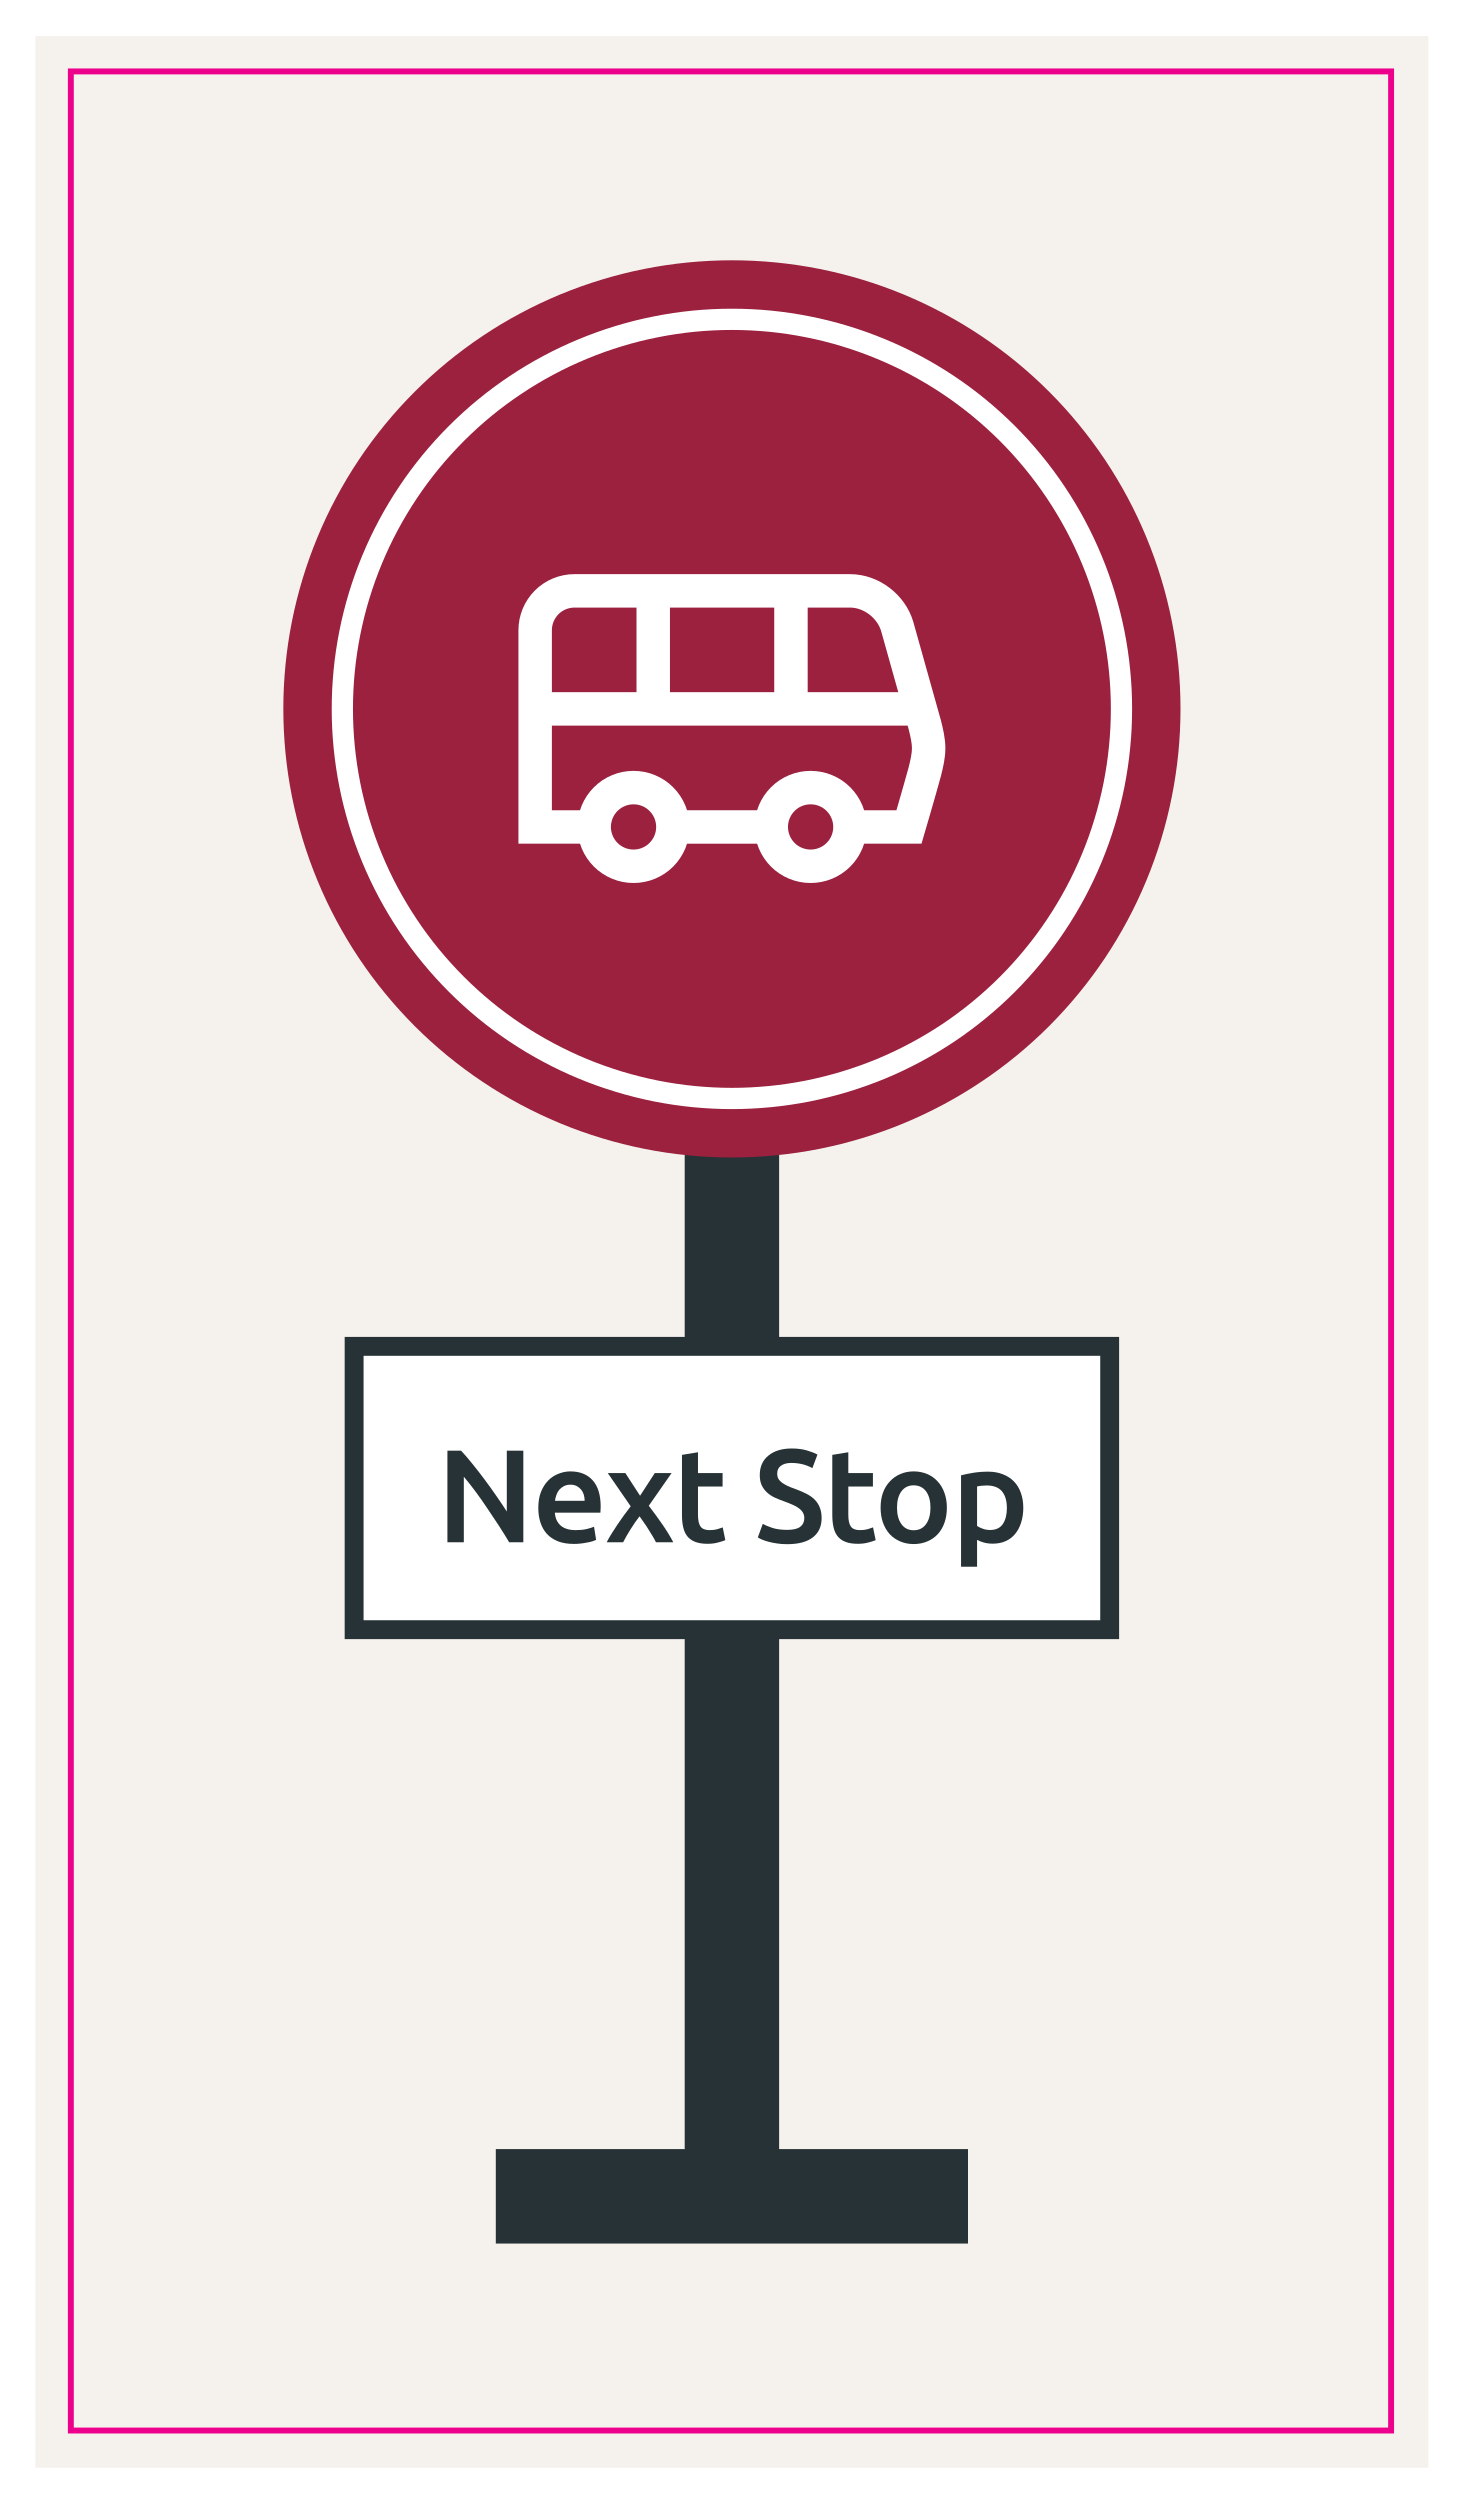
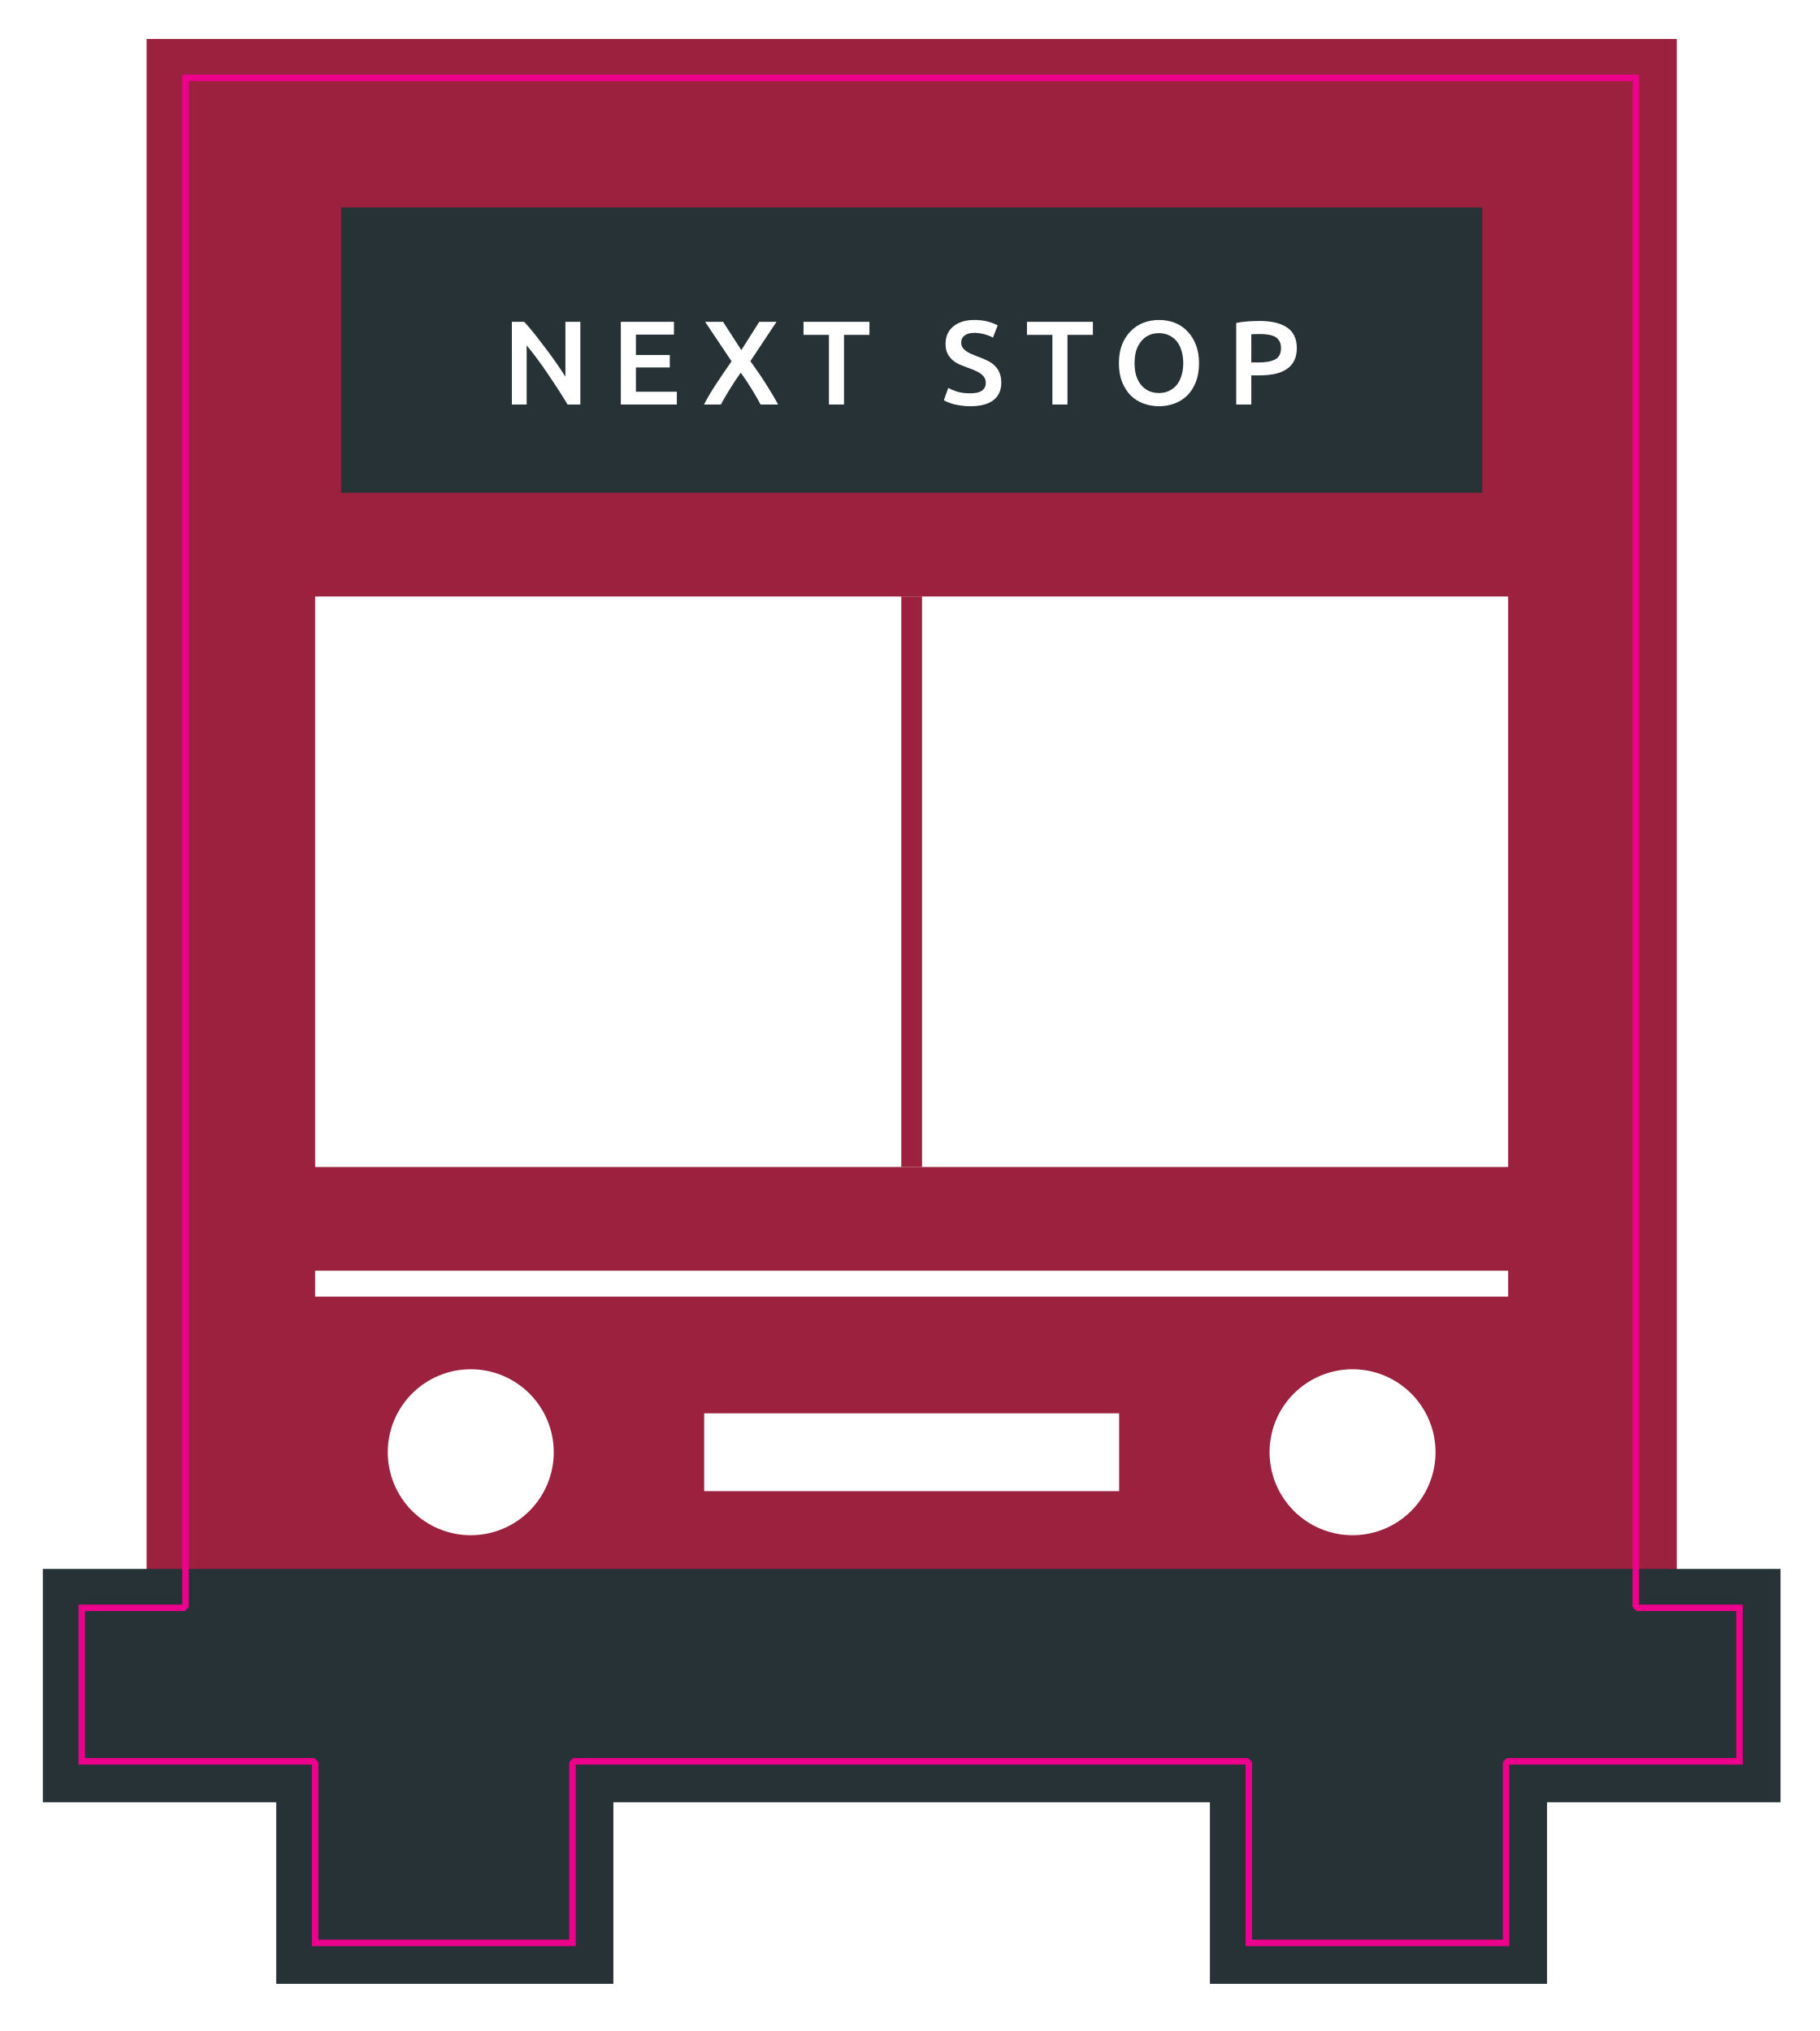
- <svg xmlns="http://www.w3.org/2000/svg" xmlns:xlink="http://www.w3.org/1999/xlink" width="175.92" height="300" viewBox="0 0 175.92 300">
+ <svg xmlns="http://www.w3.org/2000/svg" xmlns:xlink="http://www.w3.org/1999/xlink" width="198" height="221.04" viewBox="0 0 198 221.04">
  <defs>
    <g>
      <g id="glyph-0-0">
-         <path d="M 8.719 0 C 8.363 -0.602 7.961 -1.25 7.516 -1.938 C 7.066 -2.633 6.602 -3.332 6.125 -4.031 C 5.656 -4.738 5.176 -5.422 4.688 -6.078 C 4.195 -6.742 3.727 -7.336 3.281 -7.859 L 3.281 0 L 1.312 0 L 1.312 -10.984 L 2.953 -10.984 C 3.367 -10.547 3.82 -10.02 4.312 -9.406 C 4.801 -8.801 5.289 -8.172 5.781 -7.516 C 6.27 -6.859 6.742 -6.195 7.203 -5.531 C 7.66 -4.875 8.07 -4.258 8.438 -3.688 L 8.438 -10.984 L 10.422 -10.984 L 10.422 0 Z M 8.719 0 " />
+         <path d="M 7.141 0 C 6.848 -0.488 6.52 -1.016 6.156 -1.578 C 5.789 -2.148 5.41 -2.723 5.016 -3.297 C 4.629 -3.879 4.234 -4.441 3.828 -4.984 C 3.43 -5.523 3.051 -6.008 2.688 -6.438 L 2.688 0 L 1.078 0 L 1.078 -9 L 2.422 -9 C 2.766 -8.633 3.133 -8.203 3.531 -7.703 C 3.926 -7.203 4.328 -6.68 4.734 -6.141 C 5.141 -5.609 5.531 -5.07 5.906 -4.531 C 6.281 -3.988 6.613 -3.488 6.906 -3.031 L 6.906 -9 L 8.531 -9 L 8.531 0 Z M 7.141 0 " />
      </g>
      <g id="glyph-0-1">
-         <path d="M 0.766 -4.109 C 0.766 -4.836 0.867 -5.473 1.078 -6.016 C 1.297 -6.566 1.582 -7.023 1.938 -7.391 C 2.301 -7.766 2.719 -8.039 3.188 -8.219 C 3.656 -8.406 4.129 -8.5 4.609 -8.5 C 5.754 -8.5 6.645 -8.145 7.281 -7.438 C 7.926 -6.727 8.25 -5.672 8.25 -4.266 C 8.25 -4.16 8.242 -4.039 8.234 -3.906 C 8.234 -3.781 8.227 -3.66 8.219 -3.547 L 2.75 -3.547 C 2.801 -2.879 3.035 -2.363 3.453 -2 C 3.867 -1.633 4.473 -1.453 5.266 -1.453 C 5.734 -1.453 6.16 -1.492 6.547 -1.578 C 6.93 -1.672 7.234 -1.766 7.453 -1.859 L 7.703 -0.281 C 7.598 -0.227 7.453 -0.172 7.266 -0.109 C 7.086 -0.055 6.879 -0.008 6.641 0.031 C 6.398 0.082 6.141 0.125 5.859 0.156 C 5.586 0.188 5.312 0.203 5.031 0.203 C 4.301 0.203 3.664 0.098 3.125 -0.109 C 2.582 -0.328 2.133 -0.629 1.781 -1.016 C 1.438 -1.41 1.18 -1.867 1.016 -2.391 C 0.848 -2.91 0.766 -3.484 0.766 -4.109 Z M 6.328 -4.969 C 6.328 -5.227 6.289 -5.477 6.219 -5.719 C 6.145 -5.957 6.035 -6.16 5.891 -6.328 C 5.742 -6.504 5.566 -6.645 5.359 -6.75 C 5.16 -6.852 4.914 -6.906 4.625 -6.906 C 4.332 -6.906 4.07 -6.848 3.844 -6.734 C 3.625 -6.617 3.438 -6.473 3.281 -6.297 C 3.133 -6.117 3.02 -5.91 2.938 -5.672 C 2.852 -5.441 2.797 -5.207 2.766 -4.969 Z M 6.328 -4.969 " />
+         <path d="M 1.078 0 L 1.078 -9 L 6.859 -9 L 6.859 -7.609 L 2.719 -7.609 L 2.719 -5.391 L 6.406 -5.391 L 6.406 -4.031 L 2.719 -4.031 L 2.719 -1.391 L 7.172 -1.391 L 7.172 0 Z M 1.078 0 " />
      </g>
      <g id="glyph-0-2">
-         <path d="M 4.203 -5.578 L 5.969 -8.297 L 7.984 -8.297 L 5.25 -4.375 C 5.82 -3.633 6.367 -2.883 6.891 -2.125 C 7.41 -1.375 7.844 -0.664 8.188 0 L 6.109 0 C 6.016 -0.195 5.891 -0.426 5.734 -0.688 C 5.578 -0.945 5.41 -1.219 5.234 -1.5 C 5.066 -1.781 4.883 -2.055 4.688 -2.328 C 4.5 -2.609 4.316 -2.867 4.141 -3.109 C 3.766 -2.629 3.398 -2.102 3.047 -1.531 C 2.691 -0.957 2.398 -0.445 2.172 0 L 0.203 0 C 0.359 -0.312 0.547 -0.645 0.766 -1 C 0.992 -1.363 1.234 -1.734 1.484 -2.109 C 1.742 -2.492 2.008 -2.875 2.281 -3.25 C 2.551 -3.625 2.816 -3.977 3.078 -4.312 L 0.328 -8.297 L 2.438 -8.297 Z M 4.203 -5.578 " />
+         <path d="M 6.422 0 C 6.16 -0.508 5.836 -1.07 5.453 -1.688 C 5.078 -2.301 4.68 -2.895 4.266 -3.469 C 4.098 -3.238 3.91 -2.969 3.703 -2.656 C 3.504 -2.344 3.301 -2.023 3.094 -1.703 C 2.895 -1.379 2.707 -1.066 2.531 -0.766 C 2.352 -0.461 2.211 -0.207 2.109 0 L 0.266 0 C 0.648 -0.738 1.098 -1.492 1.609 -2.266 C 2.117 -3.035 2.672 -3.848 3.266 -4.703 L 0.391 -9 L 2.344 -9 L 4.328 -5.922 L 6.281 -9 L 8.156 -9 L 5.312 -4.719 C 5.969 -3.82 6.547 -2.973 7.047 -2.172 C 7.555 -1.379 7.984 -0.656 8.328 0 Z M 6.422 0 " />
      </g>
      <g id="glyph-0-3">
-         <path d="M 1.125 -10.484 L 3.047 -10.797 L 3.047 -8.297 L 6 -8.297 L 6 -6.688 L 3.047 -6.688 L 3.047 -3.312 C 3.047 -2.645 3.148 -2.164 3.359 -1.875 C 3.566 -1.594 3.926 -1.453 4.438 -1.453 C 4.789 -1.453 5.098 -1.488 5.359 -1.562 C 5.629 -1.645 5.848 -1.719 6.016 -1.781 L 6.328 -0.25 C 6.109 -0.156 5.816 -0.062 5.453 0.031 C 5.098 0.133 4.676 0.188 4.188 0.188 C 3.594 0.188 3.098 0.109 2.703 -0.047 C 2.305 -0.203 1.988 -0.43 1.75 -0.734 C 1.52 -1.035 1.359 -1.398 1.266 -1.828 C 1.172 -2.254 1.125 -2.742 1.125 -3.297 Z M 1.125 -10.484 " />
+         <path d="M 7.344 -9 L 7.344 -7.578 L 4.578 -7.578 L 4.578 0 L 2.938 0 L 2.938 -7.578 L 0.172 -7.578 L 0.172 -9 Z M 7.344 -9 " />
      </g>
      <g id="glyph-0-4">
</g>
      <g id="glyph-0-5">
-         <path d="M 3.984 -1.484 C 4.703 -1.484 5.223 -1.602 5.547 -1.844 C 5.879 -2.094 6.047 -2.441 6.047 -2.891 C 6.047 -3.148 5.988 -3.375 5.875 -3.562 C 5.758 -3.758 5.598 -3.93 5.391 -4.078 C 5.191 -4.234 4.941 -4.375 4.641 -4.5 C 4.348 -4.633 4.008 -4.77 3.625 -4.906 C 3.25 -5.039 2.883 -5.188 2.531 -5.344 C 2.176 -5.508 1.863 -5.711 1.594 -5.953 C 1.32 -6.203 1.102 -6.492 0.938 -6.828 C 0.781 -7.172 0.703 -7.582 0.703 -8.062 C 0.703 -9.051 1.047 -9.828 1.734 -10.391 C 2.422 -10.961 3.352 -11.25 4.531 -11.25 C 5.219 -11.25 5.828 -11.172 6.359 -11.016 C 6.898 -10.859 7.32 -10.691 7.625 -10.516 L 7.016 -8.891 C 6.648 -9.098 6.254 -9.254 5.828 -9.359 C 5.398 -9.461 4.957 -9.516 4.5 -9.516 C 3.957 -9.516 3.535 -9.398 3.234 -9.172 C 2.941 -8.953 2.797 -8.645 2.797 -8.25 C 2.797 -8 2.844 -7.785 2.938 -7.609 C 3.039 -7.441 3.18 -7.289 3.359 -7.156 C 3.547 -7.02 3.766 -6.891 4.016 -6.766 C 4.266 -6.648 4.539 -6.539 4.844 -6.438 C 5.352 -6.25 5.812 -6.055 6.219 -5.859 C 6.625 -5.66 6.969 -5.426 7.25 -5.156 C 7.531 -4.883 7.742 -4.566 7.891 -4.203 C 8.047 -3.836 8.125 -3.398 8.125 -2.891 C 8.125 -1.891 7.77 -1.117 7.062 -0.578 C 6.363 -0.035 5.336 0.234 3.984 0.234 C 3.523 0.234 3.109 0.203 2.734 0.141 C 2.359 0.086 2.023 0.02 1.734 -0.062 C 1.441 -0.145 1.191 -0.227 0.984 -0.312 C 0.773 -0.406 0.602 -0.492 0.469 -0.578 L 1.062 -2.203 C 1.344 -2.047 1.727 -1.883 2.219 -1.719 C 2.707 -1.562 3.297 -1.484 3.984 -1.484 Z M 3.984 -1.484 " />
+         <path d="M 3.266 -1.219 C 3.848 -1.219 4.273 -1.316 4.547 -1.516 C 4.816 -1.711 4.953 -1.992 4.953 -2.359 C 4.953 -2.578 4.906 -2.766 4.812 -2.922 C 4.719 -3.078 4.586 -3.219 4.422 -3.344 C 4.254 -3.469 4.047 -3.582 3.797 -3.688 C 3.555 -3.801 3.281 -3.91 2.969 -4.016 C 2.656 -4.129 2.352 -4.25 2.062 -4.375 C 1.781 -4.508 1.523 -4.676 1.297 -4.875 C 1.078 -5.082 0.898 -5.32 0.766 -5.594 C 0.641 -5.875 0.578 -6.207 0.578 -6.594 C 0.578 -7.406 0.859 -8.039 1.422 -8.5 C 1.984 -8.969 2.75 -9.203 3.719 -9.203 C 4.281 -9.203 4.781 -9.141 5.219 -9.016 C 5.656 -8.891 6 -8.754 6.25 -8.609 L 5.734 -7.281 C 5.441 -7.445 5.117 -7.57 4.766 -7.656 C 4.422 -7.75 4.062 -7.797 3.688 -7.797 C 3.25 -7.797 2.906 -7.703 2.656 -7.516 C 2.406 -7.336 2.281 -7.082 2.281 -6.75 C 2.281 -6.551 2.32 -6.379 2.406 -6.234 C 2.488 -6.098 2.602 -5.973 2.75 -5.859 C 2.906 -5.742 3.082 -5.641 3.281 -5.547 C 3.488 -5.453 3.711 -5.359 3.953 -5.266 C 4.379 -5.109 4.758 -4.953 5.094 -4.797 C 5.426 -4.641 5.707 -4.445 5.938 -4.219 C 6.164 -4 6.336 -3.738 6.453 -3.438 C 6.578 -3.145 6.641 -2.785 6.641 -2.359 C 6.641 -1.547 6.352 -0.914 5.781 -0.469 C 5.207 -0.031 4.367 0.188 3.266 0.188 C 2.891 0.188 2.547 0.16 2.234 0.109 C 1.93 0.066 1.66 0.016 1.422 -0.047 C 1.18 -0.117 0.973 -0.191 0.797 -0.266 C 0.629 -0.336 0.492 -0.406 0.391 -0.469 L 0.875 -1.812 C 1.102 -1.676 1.414 -1.539 1.812 -1.406 C 2.219 -1.281 2.703 -1.219 3.266 -1.219 Z M 3.266 -1.219 " />
      </g>
      <g id="glyph-0-6">
-         <path d="M 8.719 -4.156 C 8.719 -3.5 8.625 -2.898 8.438 -2.359 C 8.25 -1.816 7.977 -1.352 7.625 -0.969 C 7.281 -0.594 6.859 -0.301 6.359 -0.094 C 5.867 0.113 5.328 0.219 4.734 0.219 C 4.148 0.219 3.613 0.113 3.125 -0.094 C 2.633 -0.301 2.211 -0.594 1.859 -0.969 C 1.516 -1.352 1.242 -1.816 1.047 -2.359 C 0.859 -2.898 0.766 -3.5 0.766 -4.156 C 0.766 -4.812 0.859 -5.406 1.047 -5.938 C 1.242 -6.469 1.52 -6.922 1.875 -7.297 C 2.227 -7.68 2.648 -7.977 3.141 -8.188 C 3.629 -8.395 4.16 -8.5 4.734 -8.5 C 5.316 -8.5 5.852 -8.395 6.344 -8.188 C 6.844 -7.977 7.266 -7.68 7.609 -7.297 C 7.961 -6.922 8.234 -6.469 8.422 -5.938 C 8.617 -5.406 8.719 -4.812 8.719 -4.156 Z M 6.75 -4.156 C 6.75 -4.977 6.57 -5.629 6.219 -6.109 C 5.863 -6.586 5.367 -6.828 4.734 -6.828 C 4.109 -6.828 3.617 -6.586 3.266 -6.109 C 2.91 -5.629 2.734 -4.977 2.734 -4.156 C 2.734 -3.32 2.91 -2.66 3.266 -2.172 C 3.617 -1.68 4.109 -1.438 4.734 -1.438 C 5.367 -1.438 5.863 -1.68 6.219 -2.172 C 6.57 -2.66 6.75 -3.32 6.75 -4.156 Z M 6.75 -4.156 " />
+         <path d="M 2.422 -4.5 C 2.422 -4.008 2.477 -3.562 2.594 -3.156 C 2.719 -2.758 2.895 -2.422 3.125 -2.141 C 3.352 -1.859 3.629 -1.641 3.953 -1.484 C 4.285 -1.328 4.66 -1.25 5.078 -1.25 C 5.484 -1.25 5.848 -1.328 6.172 -1.484 C 6.504 -1.641 6.785 -1.859 7.016 -2.141 C 7.242 -2.422 7.414 -2.758 7.531 -3.156 C 7.656 -3.562 7.719 -4.008 7.719 -4.5 C 7.719 -5 7.656 -5.445 7.531 -5.844 C 7.414 -6.25 7.242 -6.594 7.016 -6.875 C 6.785 -7.156 6.504 -7.375 6.172 -7.531 C 5.848 -7.688 5.484 -7.766 5.078 -7.766 C 4.66 -7.766 4.285 -7.688 3.953 -7.531 C 3.629 -7.375 3.352 -7.148 3.125 -6.859 C 2.895 -6.578 2.719 -6.238 2.594 -5.844 C 2.477 -5.445 2.422 -5 2.422 -4.5 Z M 9.438 -4.5 C 9.438 -3.727 9.32 -3.047 9.094 -2.453 C 8.863 -1.867 8.551 -1.379 8.156 -0.984 C 7.758 -0.598 7.297 -0.305 6.766 -0.109 C 6.242 0.086 5.688 0.188 5.094 0.188 C 4.488 0.188 3.922 0.086 3.391 -0.109 C 2.859 -0.305 2.395 -0.598 2 -0.984 C 1.613 -1.379 1.301 -1.867 1.062 -2.453 C 0.832 -3.047 0.719 -3.727 0.719 -4.5 C 0.719 -5.27 0.832 -5.945 1.062 -6.531 C 1.301 -7.113 1.617 -7.602 2.016 -8 C 2.422 -8.406 2.883 -8.707 3.406 -8.906 C 3.938 -9.102 4.5 -9.203 5.094 -9.203 C 5.676 -9.203 6.234 -9.102 6.766 -8.906 C 7.297 -8.707 7.754 -8.406 8.141 -8 C 8.535 -7.602 8.848 -7.113 9.078 -6.531 C 9.316 -5.945 9.438 -5.27 9.438 -4.5 Z M 9.438 -4.5 " />
      </g>
      <g id="glyph-0-7">
-         <path d="M 6.719 -4.109 C 6.719 -4.961 6.523 -5.625 6.141 -6.094 C 5.754 -6.57 5.133 -6.812 4.281 -6.812 C 4.102 -6.812 3.914 -6.801 3.719 -6.781 C 3.52 -6.77 3.328 -6.738 3.141 -6.688 L 3.141 -1.953 C 3.305 -1.836 3.531 -1.727 3.812 -1.625 C 4.094 -1.52 4.391 -1.469 4.703 -1.469 C 5.398 -1.469 5.91 -1.707 6.234 -2.188 C 6.555 -2.664 6.719 -3.305 6.719 -4.109 Z M 8.688 -4.141 C 8.688 -3.504 8.602 -2.922 8.438 -2.391 C 8.281 -1.867 8.047 -1.414 7.734 -1.031 C 7.43 -0.645 7.051 -0.348 6.594 -0.141 C 6.133 0.066 5.613 0.172 5.031 0.172 C 4.633 0.172 4.27 0.125 3.938 0.031 C 3.613 -0.062 3.348 -0.164 3.141 -0.281 L 3.141 2.938 L 1.219 2.938 L 1.219 -8.031 C 1.613 -8.133 2.094 -8.234 2.656 -8.328 C 3.227 -8.422 3.832 -8.469 4.469 -8.469 C 5.125 -8.469 5.711 -8.363 6.234 -8.156 C 6.754 -7.957 7.195 -7.672 7.562 -7.297 C 7.926 -6.922 8.203 -6.469 8.391 -5.938 C 8.586 -5.406 8.688 -4.805 8.688 -4.141 Z M 8.688 -4.141 " />
+         <path d="M 3.625 -9.094 C 4.926 -9.094 5.926 -8.852 6.625 -8.375 C 7.32 -7.895 7.672 -7.148 7.672 -6.141 C 7.672 -5.609 7.578 -5.156 7.391 -4.781 C 7.203 -4.406 6.93 -4.098 6.578 -3.859 C 6.223 -3.617 5.789 -3.441 5.281 -3.328 C 4.77 -3.223 4.188 -3.172 3.531 -3.172 L 2.719 -3.172 L 2.719 0 L 1.078 0 L 1.078 -8.875 C 1.461 -8.957 1.883 -9.016 2.344 -9.047 C 2.801 -9.078 3.227 -9.094 3.625 -9.094 Z M 3.734 -7.672 C 3.316 -7.672 2.977 -7.66 2.719 -7.641 L 2.719 -4.578 L 3.5 -4.578 C 4.289 -4.578 4.895 -4.688 5.312 -4.906 C 5.738 -5.125 5.953 -5.539 5.953 -6.156 C 5.953 -6.445 5.895 -6.691 5.781 -6.891 C 5.676 -7.086 5.523 -7.242 5.328 -7.359 C 5.129 -7.473 4.891 -7.551 4.609 -7.594 C 4.336 -7.645 4.047 -7.672 3.734 -7.672 Z M 3.734 -7.672 " />
      </g>
    </g>
  </defs>
-   <path fill-rule="nonzero" fill="rgb(96.078%, 94.899%, 93.329%)" fill-opacity="1" stroke-width="3" stroke-linecap="butt" stroke-linejoin="miter" stroke="rgb(96.078%, 94.899%, 93.329%)" stroke-opacity="1" stroke-miterlimit="4" d="M 0 0 L 56 0 L 56 100 L 0 100 Z M 0 0 " transform="matrix(2.833203, 0, 0, 2.833203, 8.499609, 8.570301)" />
-   <path fill-rule="nonzero" fill="rgb(96.078%, 94.899%, 93.329%)" fill-opacity="1" d="M 8.5 8.57 L 167.16 8.57 L 167.16 291.891 L 8.5 291.891 Z M 8.5 8.57 " />
-   <path fill-rule="nonzero" fill="rgb(15.289%, 19.609%, 21.179%)" fill-opacity="1" d="M 82.164 133.23 L 93.496 133.23 L 93.496 263.559 L 82.164 263.559 Z M 82.164 133.23 " />
-   <path fill-rule="nonzero" fill="rgb(15.289%, 19.609%, 21.179%)" fill-opacity="1" d="M 59.496 257.891 L 116.16 257.891 L 116.16 269.227 L 59.496 269.227 Z M 59.496 257.891 " />
-   <path fill-rule="nonzero" fill="rgb(61.179%, 12.939%, 24.309%)" fill-opacity="1" d="M 141.66 85.066 C 141.66 86.828 141.574 88.59 141.402 90.344 C 141.227 92.098 140.969 93.84 140.625 95.57 C 140.281 97.297 139.855 99.008 139.344 100.691 C 138.832 102.379 138.238 104.039 137.562 105.668 C 136.887 107.297 136.137 108.887 135.305 110.441 C 134.473 111.996 133.566 113.508 132.59 114.973 C 131.609 116.441 130.559 117.855 129.441 119.215 C 128.324 120.578 127.141 121.883 125.895 123.133 C 124.648 124.379 123.344 125.559 121.98 126.68 C 120.617 127.797 119.203 128.848 117.734 129.824 C 116.27 130.805 114.762 131.711 113.203 132.543 C 111.648 133.371 110.059 134.125 108.43 134.801 C 106.801 135.477 105.145 136.066 103.457 136.578 C 101.77 137.09 100.059 137.52 98.332 137.863 C 96.602 138.207 94.859 138.465 93.105 138.637 C 91.352 138.812 89.594 138.898 87.828 138.898 C 86.066 138.898 84.309 138.812 82.555 138.637 C 80.797 138.465 79.055 138.207 77.328 137.863 C 75.598 137.52 73.891 137.09 72.203 136.578 C 70.516 136.066 68.859 135.477 67.23 134.801 C 65.602 134.125 64.008 133.371 62.453 132.543 C 60.898 131.711 59.387 130.805 57.922 129.824 C 56.457 128.848 55.043 127.797 53.68 126.68 C 52.316 125.559 51.012 124.379 49.766 123.133 C 48.52 121.883 47.336 120.578 46.219 119.215 C 45.098 117.855 44.051 116.441 43.07 114.973 C 42.09 113.508 41.188 111.996 40.355 110.441 C 39.523 108.887 38.77 107.297 38.098 105.668 C 37.422 104.039 36.828 102.379 36.316 100.691 C 35.805 99.008 35.375 97.297 35.031 95.57 C 34.688 93.84 34.43 92.098 34.258 90.344 C 34.086 88.59 34 86.828 34 85.066 C 34 83.305 34.086 81.547 34.258 79.789 C 34.43 78.035 34.688 76.293 35.031 74.566 C 35.375 72.836 35.805 71.129 36.316 69.441 C 36.828 67.754 37.422 66.094 38.098 64.465 C 38.77 62.836 39.523 61.246 40.355 59.691 C 41.188 58.137 42.09 56.625 43.07 55.16 C 44.051 53.695 45.098 52.281 46.219 50.918 C 47.336 49.555 48.52 48.25 49.766 47.004 C 51.012 45.758 52.316 44.574 53.68 43.453 C 55.043 42.336 56.457 41.289 57.922 40.309 C 59.387 39.328 60.898 38.422 62.453 37.594 C 64.008 36.762 65.602 36.008 67.23 35.332 C 68.859 34.66 70.516 34.066 72.203 33.555 C 73.891 33.043 75.598 32.613 77.328 32.27 C 79.055 31.926 80.797 31.668 82.555 31.496 C 84.309 31.324 86.066 31.234 87.828 31.234 C 89.594 31.234 91.352 31.324 93.105 31.496 C 94.859 31.668 96.602 31.926 98.332 32.27 C 100.059 32.613 101.77 33.043 103.457 33.555 C 105.145 34.066 106.801 34.66 108.43 35.332 C 110.059 36.008 111.648 36.762 113.203 37.594 C 114.762 38.422 116.27 39.328 117.734 40.309 C 119.203 41.289 120.617 42.336 121.98 43.453 C 123.344 44.574 124.648 45.758 125.895 47.004 C 127.141 48.25 128.324 49.555 129.441 50.918 C 130.559 52.281 131.609 53.695 132.59 55.16 C 133.566 56.625 134.473 58.137 135.305 59.691 C 136.137 61.246 136.887 62.836 137.562 64.465 C 138.238 66.094 138.832 67.754 139.344 69.441 C 139.855 71.129 140.281 72.836 140.625 74.566 C 140.969 76.293 141.227 78.035 141.402 79.789 C 141.574 81.547 141.66 83.305 141.66 85.066 Z M 141.66 85.066 " />
-   <path fill="none" stroke-width="0.9" stroke-linecap="butt" stroke-linejoin="miter" stroke="rgb(100%, 100%, 100%)" stroke-opacity="1" stroke-miterlimit="4" d="M 44.5 27 C 44.5 27.54 44.474 28.079 44.42 28.617 C 44.368 29.155 44.288 29.688 44.183 30.219 C 44.077 30.749 43.946 31.273 43.789 31.79 C 43.633 32.307 43.451 32.815 43.244 33.314 C 43.038 33.814 42.806 34.302 42.552 34.779 C 42.297 35.254 42.02 35.718 41.719 36.167 C 41.419 36.617 41.098 37.05 40.754 37.467 C 40.412 37.885 40.05 38.285 39.668 38.667 C 39.285 39.05 38.885 39.411 38.467 39.755 C 38.049 40.098 37.616 40.419 37.167 40.72 C 36.717 41.019 36.254 41.297 35.778 41.551 C 35.301 41.806 34.813 42.038 34.314 42.245 C 33.815 42.451 33.306 42.632 32.789 42.789 C 32.272 42.946 31.748 43.077 31.219 43.184 C 30.69 43.288 30.155 43.368 29.617 43.421 C 29.079 43.473 28.54 43.501 28 43.501 C 27.459 43.501 26.92 43.473 26.382 43.421 C 25.845 43.368 25.311 43.288 24.782 43.184 C 24.251 43.077 23.727 42.946 23.21 42.789 C 22.693 42.632 22.185 42.451 21.686 42.245 C 21.186 42.038 20.699 41.806 20.222 41.551 C 19.745 41.297 19.282 41.019 18.834 40.72 C 18.384 40.419 17.95 40.098 17.532 39.755 C 17.114 39.411 16.715 39.05 16.333 38.667 C 15.951 38.285 15.588 37.885 15.245 37.467 C 14.903 37.05 14.58 36.617 14.281 36.167 C 13.981 35.718 13.703 35.254 13.448 34.779 C 13.193 34.302 12.963 33.814 12.756 33.314 C 12.549 32.815 12.367 32.307 12.21 31.79 C 12.053 31.273 11.922 30.749 11.817 30.219 C 11.711 29.688 11.633 29.155 11.579 28.617 C 11.526 28.079 11.5 27.54 11.5 27 C 11.5 26.459 11.526 25.92 11.579 25.383 C 11.633 24.845 11.711 24.311 11.817 23.781 C 11.922 23.251 12.053 22.727 12.21 22.21 C 12.367 21.693 12.549 21.184 12.756 20.685 C 12.963 20.186 13.193 19.698 13.448 19.222 C 13.703 18.745 13.981 18.282 14.281 17.833 C 14.58 17.383 14.903 16.95 15.245 16.532 C 15.588 16.115 15.951 15.715 16.333 15.333 C 16.715 14.951 17.114 14.588 17.532 14.245 C 17.95 13.902 18.384 13.581 18.834 13.281 C 19.282 12.981 19.745 12.704 20.222 12.449 C 20.699 12.194 21.186 11.963 21.686 11.757 C 22.185 11.55 22.693 11.368 23.21 11.211 C 23.727 11.053 24.251 10.922 24.782 10.818 C 25.311 10.711 25.845 10.633 26.382 10.579 C 26.92 10.527 27.459 10.5 28 10.5 C 28.54 10.5 29.079 10.527 29.617 10.579 C 30.155 10.633 30.69 10.711 31.219 10.818 C 31.748 10.922 32.272 11.053 32.789 11.211 C 33.306 11.368 33.815 11.55 34.314 11.757 C 34.813 11.963 35.301 12.194 35.778 12.449 C 36.254 12.704 36.717 12.981 37.167 13.281 C 37.616 13.581 38.049 13.902 38.467 14.245 C 38.885 14.588 39.285 14.951 39.668 15.333 C 40.05 15.715 40.412 16.115 40.754 16.532 C 41.098 16.95 41.419 17.383 41.719 17.833 C 42.02 18.282 42.297 18.745 42.552 19.222 C 42.806 19.698 43.038 20.186 43.244 20.685 C 43.451 21.184 43.633 21.693 43.789 22.21 C 43.946 22.727 44.077 23.251 44.183 23.781 C 44.288 24.311 44.368 24.845 44.42 25.383 C 44.474 25.92 44.5 26.459 44.5 27 Z M 44.5 27 " transform="matrix(2.833203, 0, 0, 2.833203, 8.499609, 8.570301)" />
-   <path fill="none" stroke-width="1.7" stroke-linecap="butt" stroke-linejoin="miter" stroke="rgb(100%, 100%, 100%)" stroke-opacity="1" stroke-miterlimit="4" d="M 8.001 6.001 L 8.001 12 " transform="matrix(2.361003, 0, 0, 2.361003, 59.49727, 56.73475)" />
-   <path fill="none" stroke-width="1.7" stroke-linecap="butt" stroke-linejoin="miter" stroke="rgb(100%, 100%, 100%)" stroke-opacity="1" stroke-miterlimit="4" d="M 15.001 6.001 L 15.001 12 " transform="matrix(2.361003, 0, 0, 2.361003, 59.49727, 56.73475)" />
-   <path fill="none" stroke-width="1.7" stroke-linecap="butt" stroke-linejoin="miter" stroke="rgb(100%, 100%, 100%)" stroke-opacity="1" stroke-miterlimit="4" d="M 2 12 L 21.6 12 " transform="matrix(2.361003, 0, 0, 2.361003, 59.49727, 56.73475)" />
-   <path fill="none" stroke-width="1.7" stroke-linecap="butt" stroke-linejoin="miter" stroke="rgb(100%, 100%, 100%)" stroke-opacity="1" stroke-miterlimit="4" d="M 18 18.001 L 21 18.001 C 21 18.001 21.5 16.3 21.801 15.2 C 21.9 14.799 21.999 14.401 21.999 14 C 21.999 13.6 21.9 13.199 21.801 12.801 L 20.399 7.801 C 20.1 6.8 19.101 6.001 18 6.001 L 4 6.001 C 3.869 6.001 3.739 6.012 3.61 6.039 C 3.481 6.064 3.356 6.102 3.234 6.153 C 3.113 6.203 2.997 6.264 2.888 6.337 C 2.779 6.409 2.678 6.494 2.585 6.586 C 2.493 6.679 2.41 6.78 2.337 6.889 C 2.264 6.998 2.203 7.112 2.152 7.235 C 2.102 7.356 2.064 7.481 2.038 7.61 C 2.013 7.738 2 7.869 2 7.999 L 2 18.001 L 4.999 18.001 " transform="matrix(2.361003, 0, 0, 2.361003, 59.49727, 56.73475)" />
-   <path fill="none" stroke-width="1.7" stroke-linecap="butt" stroke-linejoin="miter" stroke="rgb(100%, 100%, 100%)" stroke-opacity="1" stroke-miterlimit="4" d="M 9 18.001 C 9 18.131 8.987 18.262 8.962 18.389 C 8.935 18.519 8.897 18.644 8.848 18.765 C 8.798 18.887 8.735 19.002 8.662 19.111 C 8.59 19.22 8.507 19.321 8.414 19.414 C 8.322 19.506 8.221 19.591 8.111 19.663 C 8.002 19.736 7.886 19.797 7.766 19.847 C 7.643 19.898 7.519 19.936 7.39 19.961 C 7.261 19.988 7.132 19.999 7 19.999 C 6.869 19.999 6.738 19.988 6.609 19.961 C 6.482 19.936 6.356 19.898 6.235 19.847 C 6.113 19.797 5.999 19.736 5.889 19.663 C 5.78 19.591 5.679 19.506 5.585 19.414 C 5.492 19.321 5.41 19.22 5.337 19.111 C 5.264 19.002 5.203 18.887 5.152 18.765 C 5.102 18.644 5.064 18.519 5.039 18.389 C 5.013 18.262 4.999 18.131 4.999 18.001 C 4.999 17.868 5.013 17.739 5.039 17.61 C 5.064 17.481 5.102 17.355 5.152 17.235 C 5.203 17.114 5.264 16.998 5.337 16.889 C 5.41 16.78 5.492 16.679 5.585 16.586 C 5.679 16.493 5.78 16.411 5.889 16.336 C 5.999 16.263 6.113 16.202 6.235 16.153 C 6.356 16.101 6.482 16.063 6.609 16.038 C 6.738 16.014 6.869 16 7 16 C 7.132 16 7.261 16.014 7.39 16.038 C 7.519 16.063 7.643 16.101 7.766 16.153 C 7.886 16.202 8.002 16.263 8.111 16.336 C 8.221 16.411 8.322 16.493 8.414 16.586 C 8.507 16.679 8.59 16.78 8.662 16.889 C 8.735 16.998 8.798 17.114 8.848 17.235 C 8.897 17.355 8.935 17.481 8.962 17.61 C 8.987 17.739 9 17.868 9 18.001 Z M 9 18.001 " transform="matrix(2.361003, 0, 0, 2.361003, 59.49727, 56.73475)" />
-   <path fill="none" stroke-width="1.7" stroke-linecap="butt" stroke-linejoin="miter" stroke="rgb(100%, 100%, 100%)" stroke-opacity="1" stroke-miterlimit="4" d="M 9 18.001 L 14 18.001 " transform="matrix(2.361003, 0, 0, 2.361003, 59.49727, 56.73475)" />
-   <path fill="none" stroke-width="1.7" stroke-linecap="butt" stroke-linejoin="miter" stroke="rgb(100%, 100%, 100%)" stroke-opacity="1" stroke-miterlimit="4" d="M 18 18.001 C 18 18.131 17.987 18.262 17.962 18.389 C 17.936 18.519 17.898 18.644 17.848 18.765 C 17.797 18.887 17.736 19.002 17.663 19.111 C 17.59 19.22 17.507 19.321 17.415 19.414 C 17.322 19.506 17.221 19.591 17.112 19.663 C 17.003 19.736 16.887 19.797 16.766 19.847 C 16.644 19.898 16.52 19.936 16.391 19.961 C 16.261 19.988 16.131 19.999 16 19.999 C 15.869 19.999 15.739 19.988 15.61 19.961 C 15.481 19.936 15.356 19.898 15.234 19.847 C 15.113 19.797 14.997 19.736 14.888 19.663 C 14.779 19.591 14.678 19.506 14.585 19.414 C 14.493 19.321 14.41 19.22 14.337 19.111 C 14.264 19.002 14.203 18.887 14.152 18.765 C 14.102 18.644 14.064 18.519 14.038 18.389 C 14.013 18.262 14 18.131 14 18.001 C 14 17.868 14.013 17.739 14.038 17.61 C 14.064 17.481 14.102 17.355 14.152 17.235 C 14.203 17.114 14.264 16.998 14.337 16.889 C 14.41 16.78 14.493 16.679 14.585 16.586 C 14.678 16.493 14.779 16.411 14.888 16.336 C 14.997 16.263 15.113 16.202 15.234 16.153 C 15.356 16.101 15.481 16.063 15.61 16.038 C 15.739 16.014 15.869 16 16 16 C 16.131 16 16.261 16.014 16.391 16.038 C 16.52 16.063 16.644 16.101 16.766 16.153 C 16.887 16.202 17.003 16.263 17.112 16.336 C 17.221 16.411 17.322 16.493 17.415 16.586 C 17.507 16.679 17.59 16.78 17.663 16.889 C 17.736 16.998 17.797 17.114 17.848 17.235 C 17.898 17.355 17.936 17.481 17.962 17.61 C 17.987 17.739 18 17.868 18 18.001 Z M 18 18.001 " transform="matrix(2.361003, 0, 0, 2.361003, 59.49727, 56.73475)" />
-   <path fill-rule="nonzero" fill="rgb(100%, 100%, 100%)" fill-opacity="1" stroke-width="0.8" stroke-linecap="butt" stroke-linejoin="miter" stroke="rgb(15.289%, 19.609%, 21.179%)" stroke-opacity="1" stroke-miterlimit="4" d="M 11.999 54 L 44 54 L 44 66 L 11.999 66 Z M 11.999 54 " transform="matrix(2.833203, 0, 0, 2.833203, 8.499609, 8.570301)" />
-   <g fill="rgb(15.289%, 19.609%, 21.179%)" fill-opacity="1">
-     <use xlink:href="#glyph-0-0" x="52.378" y="185.068" />
+   <path fill-rule="nonzero" fill="rgb(61.179%, 12.939%, 24.309%)" fill-opacity="1" stroke-width="3" stroke-linecap="butt" stroke-linejoin="miter" stroke="rgb(61.179%, 12.939%, 24.309%)" stroke-opacity="1" stroke-miterlimit="4" d="M 4 0 L 60.001 0 L 60.001 61.999 L 4 61.999 Z M 4 0 " transform="matrix(2.822232, 0, 0, 2.822232, 8.894808, 8.472462)" />
+   <path fill-rule="nonzero" fill="rgb(61.179%, 12.939%, 24.309%)" fill-opacity="1" d="M 20.184 8.473 L 178.23 8.473 L 178.23 183.449 L 20.184 183.449 Z M 20.184 8.473 " />
+   <path fill-rule="nonzero" fill="rgb(15.289%, 19.609%, 21.179%)" fill-opacity="1" d="M 37.117 22.582 L 161.297 22.582 L 161.297 53.629 L 37.117 53.629 Z M 37.117 22.582 " />
+   <g fill="rgb(100%, 100%, 100%)" fill-opacity="1">
+     <use xlink:href="#glyph-0-0" x="54.622" y="44.025" />
  </g>
-   <g fill="rgb(15.289%, 19.609%, 21.179%)" fill-opacity="1">
-     <use xlink:href="#glyph-0-1" x="63.831" y="185.068" />
+   <g fill="rgb(100%, 100%, 100%)" fill-opacity="1">
+     <use xlink:href="#glyph-0-1" x="66.481" y="44.025" />
  </g>
-   <g fill="rgb(15.289%, 19.609%, 21.179%)" fill-opacity="1">
-     <use xlink:href="#glyph-0-2" x="72.604" y="185.068" />
+   <g fill="rgb(100%, 100%, 100%)" fill-opacity="1">
+     <use xlink:href="#glyph-0-2" x="76.342" y="44.025" />
  </g>
-   <g fill="rgb(15.289%, 19.609%, 21.179%)" fill-opacity="1">
-     <use xlink:href="#glyph-0-3" x="80.711" y="185.068" />
+   <g fill="rgb(100%, 100%, 100%)" fill-opacity="1">
+     <use xlink:href="#glyph-0-3" x="87.267" y="44.025" />
  </g>
-   <g fill="rgb(15.289%, 19.609%, 21.179%)" fill-opacity="1">
-     <use xlink:href="#glyph-0-4" x="87.057" y="185.068" />
+   <g fill="rgb(100%, 100%, 100%)" fill-opacity="1">
+     <use xlink:href="#glyph-0-4" x="97.038" y="44.025" />
  </g>
-   <g fill="rgb(15.289%, 19.609%, 21.179%)" fill-opacity="1">
-     <use xlink:href="#glyph-0-5" x="90.469" y="185.068" />
+   <g fill="rgb(100%, 100%, 100%)" fill-opacity="1">
+     <use xlink:href="#glyph-0-5" x="102.318" y="44.025" />
  </g>
-   <g fill="rgb(15.289%, 19.609%, 21.179%)" fill-opacity="1">
-     <use xlink:href="#glyph-0-3" x="98.75" y="185.068" />
+   <g fill="rgb(100%, 100%, 100%)" fill-opacity="1">
+     <use xlink:href="#glyph-0-3" x="111.583" y="44.025" />
  </g>
-   <g fill="rgb(15.289%, 19.609%, 21.179%)" fill-opacity="1">
-     <use xlink:href="#glyph-0-6" x="104.906" y="185.068" />
+   <g fill="rgb(100%, 100%, 100%)" fill-opacity="1">
+     <use xlink:href="#glyph-0-6" x="121.041" y="44.025" />
  </g>
-   <g fill="rgb(15.289%, 19.609%, 21.179%)" fill-opacity="1">
-     <use xlink:href="#glyph-0-7" x="114.107" y="185.068" />
+   <g fill="rgb(100%, 100%, 100%)" fill-opacity="1">
+     <use xlink:href="#glyph-0-7" x="133.446" y="44.025" />
  </g>
-   <path fill="none" stroke-width="0.25" stroke-linecap="butt" stroke-linejoin="miter" stroke="rgb(92.549%, 0%, 54.9%)" stroke-opacity="1" stroke-miterlimit="4" d="M 8 8 L 8 107.92 L 63.92 107.92 L 63.92 8 Z M 8 8 " transform="matrix(2.833203, 0, 0, 2.833203, -14.16601, -14.09532)" />
+   <path fill-rule="nonzero" fill="rgb(100%, 100%, 100%)" fill-opacity="1" d="M 34.293 64.918 L 164.117 64.918 L 164.117 127.008 L 34.293 127.008 Z M 34.293 64.918 " />
+   <path fill-rule="nonzero" fill="rgb(61.179%, 12.939%, 24.309%)" fill-opacity="1" d="M 98.078 64.918 L 100.336 64.918 L 100.336 127.008 L 98.078 127.008 Z M 98.078 64.918 " />
+   <path fill-rule="nonzero" fill="rgb(100%, 100%, 100%)" fill-opacity="1" d="M 34.293 138.297 L 164.117 138.297 L 164.117 141.117 L 34.293 141.117 Z M 34.293 138.297 " />
+   <path fill-rule="nonzero" fill="rgb(100%, 100%, 100%)" fill-opacity="1" d="M 60.258 158.051 C 60.258 158.645 60.203 159.23 60.086 159.812 C 59.969 160.395 59.801 160.957 59.57 161.508 C 59.344 162.055 59.066 162.574 58.738 163.066 C 58.406 163.562 58.035 164.016 57.613 164.438 C 57.195 164.855 56.738 165.23 56.246 165.559 C 55.754 165.891 55.23 166.168 54.684 166.395 C 54.137 166.621 53.57 166.793 52.988 166.91 C 52.41 167.023 51.82 167.082 51.227 167.082 C 50.637 167.082 50.047 167.023 49.465 166.91 C 48.887 166.793 48.32 166.621 47.773 166.395 C 47.223 166.168 46.703 165.891 46.211 165.559 C 45.719 165.23 45.262 164.855 44.844 164.438 C 44.422 164.016 44.047 163.562 43.719 163.066 C 43.391 162.574 43.113 162.055 42.883 161.508 C 42.656 160.957 42.488 160.395 42.371 159.812 C 42.254 159.23 42.195 158.645 42.195 158.051 C 42.195 157.457 42.254 156.871 42.371 156.289 C 42.488 155.707 42.656 155.141 42.883 154.594 C 43.113 154.047 43.391 153.527 43.719 153.035 C 44.047 152.539 44.422 152.086 44.844 151.664 C 45.262 151.246 45.719 150.871 46.211 150.543 C 46.703 150.211 47.223 149.934 47.773 149.707 C 48.32 149.48 48.887 149.309 49.465 149.191 C 50.047 149.078 50.637 149.02 51.227 149.02 C 51.82 149.02 52.41 149.078 52.988 149.191 C 53.57 149.309 54.137 149.48 54.684 149.707 C 55.23 149.934 55.754 150.211 56.246 150.543 C 56.738 150.871 57.195 151.246 57.613 151.664 C 58.035 152.086 58.406 152.539 58.738 153.035 C 59.066 153.527 59.344 154.047 59.57 154.594 C 59.801 155.141 59.969 155.707 60.086 156.289 C 60.203 156.871 60.258 157.457 60.258 158.051 Z M 60.258 158.051 " />
+   <path fill-rule="nonzero" fill="rgb(100%, 100%, 100%)" fill-opacity="1" d="M 156.215 158.051 C 156.215 158.645 156.156 159.23 156.043 159.812 C 155.926 160.395 155.754 160.957 155.527 161.508 C 155.301 162.055 155.023 162.574 154.691 163.066 C 154.363 163.562 153.988 164.016 153.57 164.438 C 153.152 164.855 152.695 165.23 152.203 165.559 C 151.707 165.891 151.188 166.168 150.641 166.395 C 150.094 166.621 149.527 166.793 148.945 166.91 C 148.363 167.023 147.777 167.082 147.184 167.082 C 146.59 167.082 146.004 167.023 145.422 166.91 C 144.84 166.793 144.277 166.621 143.727 166.395 C 143.18 166.168 142.66 165.891 142.168 165.559 C 141.672 165.23 141.219 164.855 140.797 164.438 C 140.379 164.016 140.004 163.562 139.676 163.066 C 139.344 162.574 139.066 162.055 138.84 161.508 C 138.613 160.957 138.441 160.395 138.328 159.812 C 138.211 159.23 138.152 158.645 138.152 158.051 C 138.152 157.457 138.211 156.871 138.328 156.289 C 138.441 155.707 138.613 155.141 138.84 154.594 C 139.066 154.047 139.344 153.527 139.676 153.035 C 140.004 152.539 140.379 152.086 140.797 151.664 C 141.219 151.246 141.672 150.871 142.168 150.543 C 142.66 150.211 143.18 149.934 143.727 149.707 C 144.277 149.48 144.84 149.309 145.422 149.191 C 146.004 149.078 146.59 149.02 147.184 149.02 C 147.777 149.02 148.363 149.078 148.945 149.191 C 149.527 149.309 150.094 149.48 150.641 149.707 C 151.188 149.934 151.707 150.211 152.203 150.543 C 152.695 150.871 153.152 151.246 153.57 151.664 C 153.988 152.086 154.363 152.539 154.691 153.035 C 155.023 153.527 155.301 154.047 155.527 154.594 C 155.754 155.141 155.926 155.707 156.043 156.289 C 156.156 156.871 156.215 157.457 156.215 158.051 Z M 156.215 158.051 " />
+   <path fill-rule="nonzero" fill="rgb(100%, 100%, 100%)" fill-opacity="1" d="M 76.629 153.816 L 121.785 153.816 L 121.785 162.285 L 76.629 162.285 Z M 76.629 153.816 " />
+   <path fill-rule="nonzero" fill="rgb(15.289%, 19.609%, 21.179%)" fill-opacity="1" stroke-width="3" stroke-linecap="butt" stroke-linejoin="miter" stroke="rgb(15.289%, 19.609%, 21.179%)" stroke-opacity="1" stroke-miterlimit="4" d="M -0 59 L 64.001 59 L 64.001 65 L -0 65 Z M -0 59 " transform="matrix(2.822232, 0, 0, 2.822232, 8.894808, 8.472462)" />
+   <path fill-rule="nonzero" fill="rgb(15.289%, 19.609%, 21.179%)" fill-opacity="1" d="M 8.895 174.984 L 189.52 174.984 L 189.52 191.918 L 8.895 191.918 Z M 8.895 174.984 " />
+   <path fill-rule="nonzero" fill="rgb(15.289%, 19.609%, 21.179%)" fill-opacity="1" stroke-width="3" stroke-linecap="butt" stroke-linejoin="miter" stroke="rgb(15.289%, 19.609%, 21.179%)" stroke-opacity="1" stroke-miterlimit="4" d="M 8.999 65 L 18.999 65 L 18.999 72 L 8.999 72 Z M 8.999 65 " transform="matrix(2.822232, 0, 0, 2.822232, 8.894808, 8.472462)" />
+   <path fill-rule="nonzero" fill="rgb(15.289%, 19.609%, 21.179%)" fill-opacity="1" d="M 34.293 191.918 L 62.516 191.918 L 62.516 211.672 L 34.293 211.672 Z M 34.293 191.918 " />
+   <path fill-rule="nonzero" fill="rgb(15.289%, 19.609%, 21.179%)" fill-opacity="1" stroke-width="3" stroke-linecap="butt" stroke-linejoin="miter" stroke="rgb(15.289%, 19.609%, 21.179%)" stroke-opacity="1" stroke-miterlimit="4" d="M 45 65 L 55 65 L 55 72 L 45 72 Z M 45 65 " transform="matrix(2.822232, 0, 0, 2.822232, 8.894808, 8.472462)" />
+   <path fill-rule="nonzero" fill="rgb(15.289%, 19.609%, 21.179%)" fill-opacity="1" d="M 135.895 191.918 L 164.117 191.918 L 164.117 211.672 L 135.895 211.672 Z M 135.895 191.918 " />
+   <path fill="none" stroke-width="0.25" stroke-linecap="butt" stroke-linejoin="miter" stroke="rgb(92.549%, 0%, 54.9%)" stroke-opacity="1" stroke-miterlimit="4" d="M 12 8 L 12 66.92 L 11.92 67 L 8 67 L 8 72.92 L 16.92 72.92 L 16.999 73 L 16.999 79.921 L 26.921 79.921 L 26.921 73 L 26.999 72.92 L 52.919 72.92 L 53 73 L 53 79.921 L 62.92 79.921 L 62.92 73 L 63 72.92 L 71.92 72.92 L 71.92 67 L 68.001 67 L 67.92 66.92 L 67.92 8 Z M 12 8 " transform="matrix(2.822232, 0, 0, 2.822232, -13.68305, -14.10539)" />
</svg>
